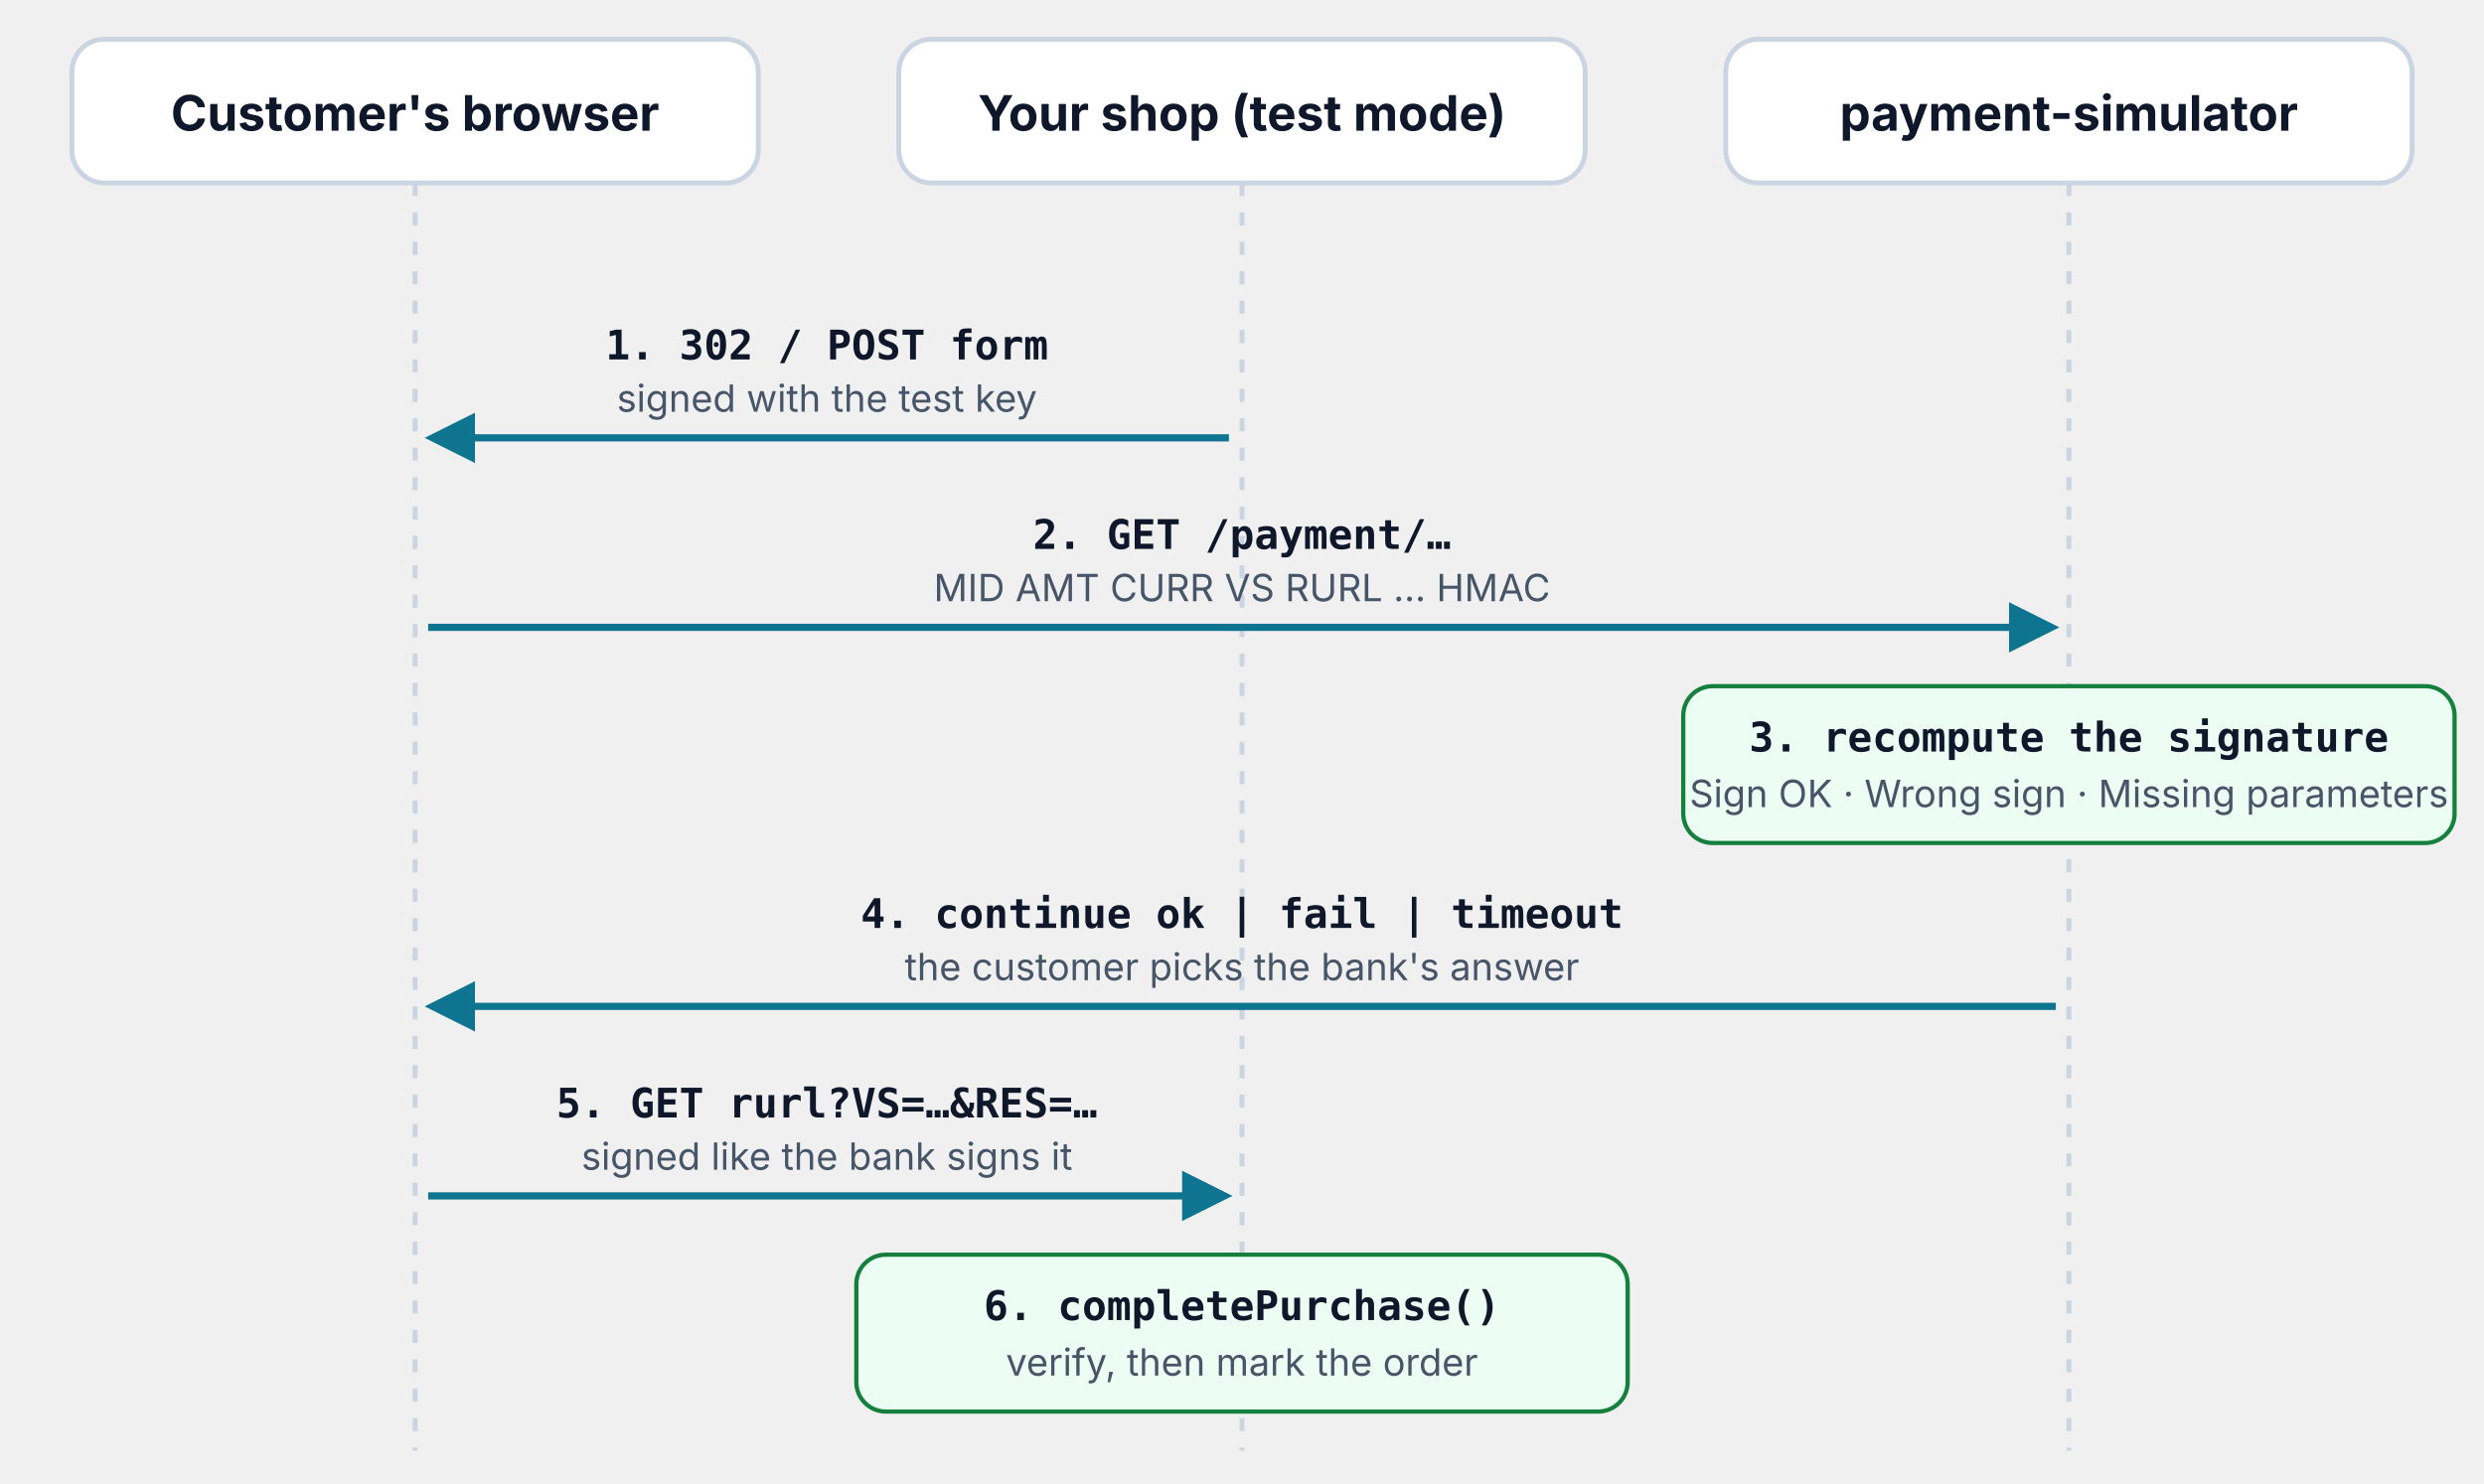
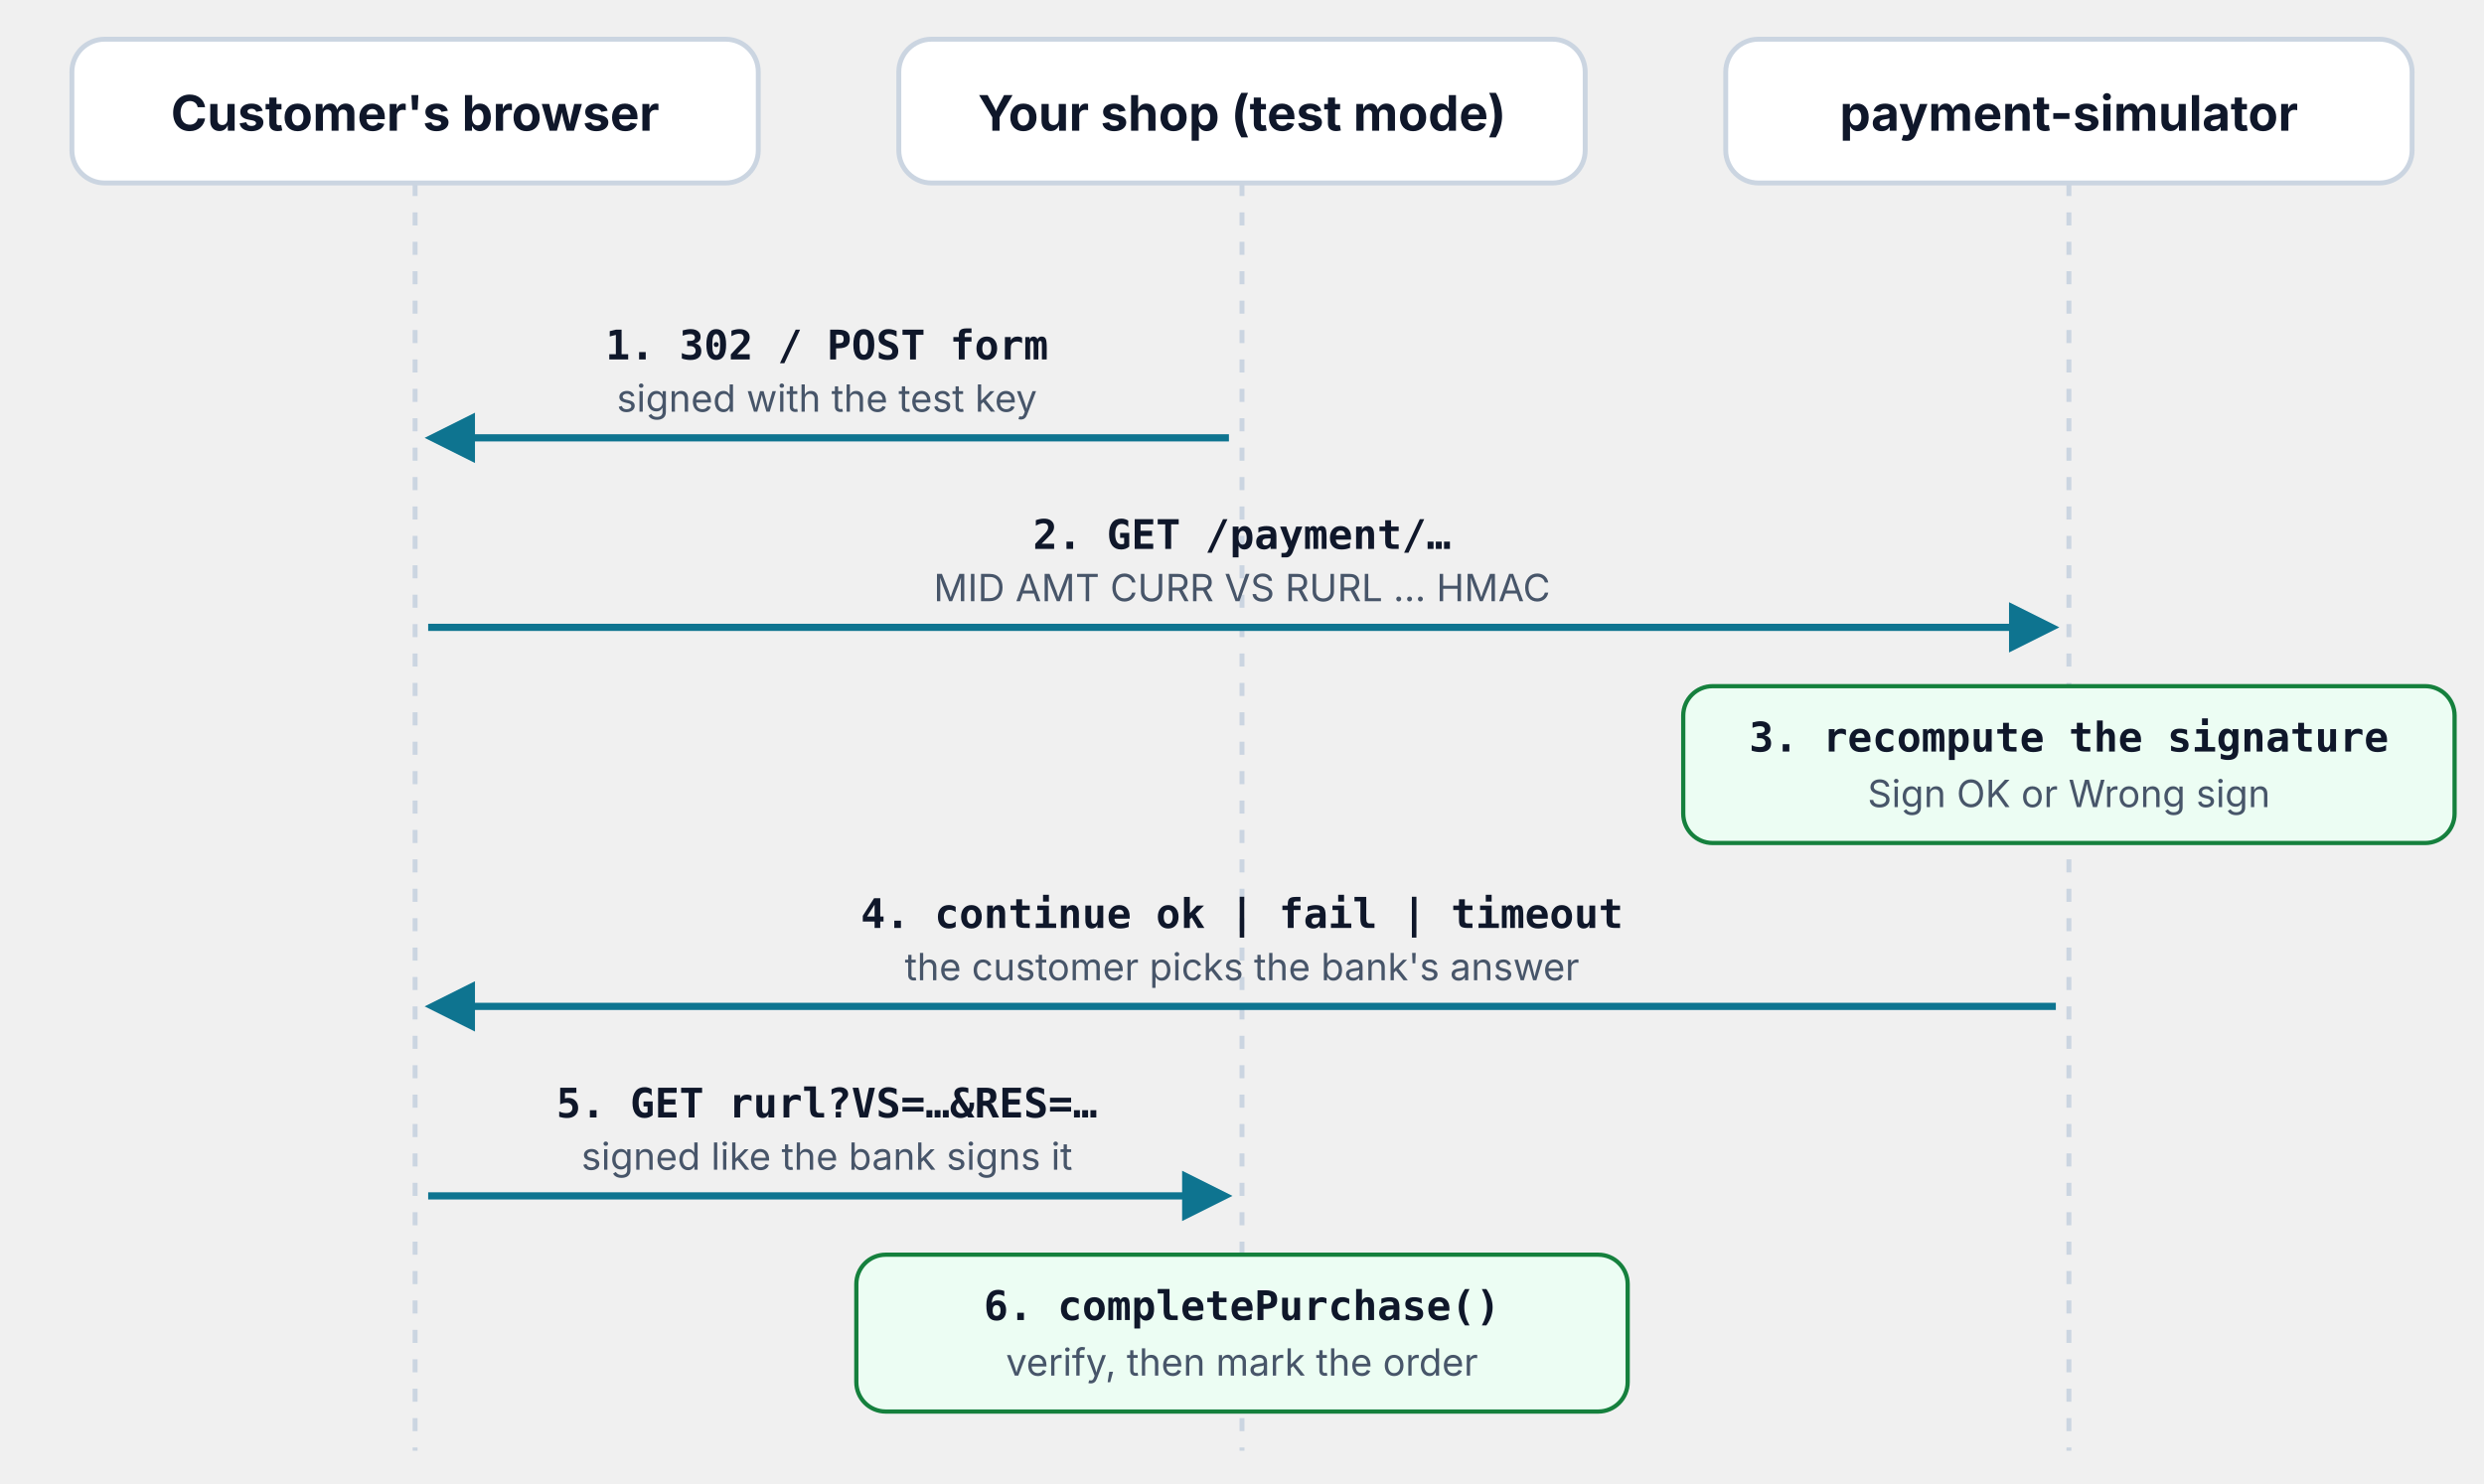
<svg xmlns="http://www.w3.org/2000/svg" viewBox="0 0 760 454" width="760" height="454" role="img" aria-labelledby="t d">
  <defs>
    <marker id="arrow" viewBox="0 0 10 10" refX="8" refY="5" markerWidth="7" markerHeight="7" orient="auto-start-reverse">
      <path d="M0 0L10 5L0 10z" fill="#0e7490" />
    </marker>
  </defs>
  <rect x="22" y="12" width="210" height="44" rx="10" fill="#ffffff" stroke="#cbd5e1" stroke-width="1.5" />
  <text x="127" y="40" font-family="Inter, ui-sans-serif, system-ui, -apple-system, 'Segoe UI', Roboto, sans-serif" font-size="15" font-weight="700" fill="#0f172a" text-anchor="middle">Customer's browser</text>
  <path d="M127 56V444" stroke="#cbd5e1" stroke-width="1.5" stroke-dasharray="4 5" />
  <rect x="275" y="12" width="210" height="44" rx="10" fill="#ffffff" stroke="#cbd5e1" stroke-width="1.5" />
  <text x="380" y="40" font-family="Inter, ui-sans-serif, system-ui, -apple-system, 'Segoe UI', Roboto, sans-serif" font-size="15" font-weight="700" fill="#0f172a" text-anchor="middle">Your shop (test mode)</text>
  <path d="M380 56V444" stroke="#cbd5e1" stroke-width="1.5" stroke-dasharray="4 5" />
  <rect x="528" y="12" width="210" height="44" rx="10" fill="#ffffff" stroke="#cbd5e1" stroke-width="1.5" />
  <text x="633" y="40" font-family="Inter, ui-sans-serif, system-ui, -apple-system, 'Segoe UI', Roboto, sans-serif" font-size="15" font-weight="700" fill="#0f172a" text-anchor="middle">payment-simulator</text>
  <path d="M633 56V444" stroke="#cbd5e1" stroke-width="1.5" stroke-dasharray="4 5" />
  <path d="M376 134H133" stroke="#0e7490" stroke-width="2.2" marker-end="url(#arrow)" />
  <text x="253" y="110" font-family="ui-monospace, SFMono-Regular, Menlo, Consolas, monospace" font-size="12.5" font-weight="700" fill="#0f172a" text-anchor="middle">1. 302 / POST form</text>
  <text x="253" y="126" font-family="Inter, ui-sans-serif, system-ui, -apple-system, 'Segoe UI', Roboto, sans-serif" font-size="11.5" fill="#475569" text-anchor="middle">signed with the test key</text>
  <path d="M131 192H627" stroke="#0e7490" stroke-width="2.2" marker-end="url(#arrow)" />
  <text x="380" y="168" font-family="ui-monospace, SFMono-Regular, Menlo, Consolas, monospace" font-size="12.5" font-weight="700" fill="#0f172a" text-anchor="middle">2. GET /payment/…</text>
  <text x="380" y="184" font-family="Inter, ui-sans-serif, system-ui, -apple-system, 'Segoe UI', Roboto, sans-serif" font-size="11.5" fill="#475569" text-anchor="middle">MID AMT CURR VS RURL … HMAC</text>
  <rect x="515" y="210" width="236" height="48" rx="9" fill="#ecfdf3" stroke="#15803d" stroke-width="1.3" />
  <text x="633" y="230" font-family="ui-monospace, SFMono-Regular, Menlo, Consolas, monospace" font-size="12.5" font-weight="700" fill="#0f172a" text-anchor="middle">3. recompute the signature</text>
-   <text x="633" y="247" font-family="Inter, ui-sans-serif, system-ui, -apple-system, 'Segoe UI', Roboto, sans-serif" font-size="11.5" fill="#475569" text-anchor="middle">Sign OK · Wrong sign · Missing parameters</text>
+   <text x="633" y="247" font-family="Inter, ui-sans-serif, system-ui, -apple-system, 'Segoe UI', Roboto, sans-serif" font-size="11.5" fill="#475569" text-anchor="middle">Sign OK or Wrong sign</text>
  <path d="M629 308H133" stroke="#0e7490" stroke-width="2.2" marker-end="url(#arrow)" />
  <text x="380" y="284" font-family="ui-monospace, SFMono-Regular, Menlo, Consolas, monospace" font-size="12.5" font-weight="700" fill="#0f172a" text-anchor="middle">4. continue ok | fail | timeout</text>
  <text x="380" y="300" font-family="Inter, ui-sans-serif, system-ui, -apple-system, 'Segoe UI', Roboto, sans-serif" font-size="11.5" fill="#475569" text-anchor="middle">the customer picks the bank's answer</text>
  <path d="M131 366H374" stroke="#0e7490" stroke-width="2.2" marker-end="url(#arrow)" />
  <text x="253" y="342" font-family="ui-monospace, SFMono-Regular, Menlo, Consolas, monospace" font-size="12.5" font-weight="700" fill="#0f172a" text-anchor="middle">5. GET rurl?VS=…&amp;RES=…</text>
  <text x="253" y="358" font-family="Inter, ui-sans-serif, system-ui, -apple-system, 'Segoe UI', Roboto, sans-serif" font-size="11.5" fill="#475569" text-anchor="middle">signed like the bank signs it</text>
  <rect x="262" y="384" width="236" height="48" rx="9" fill="#ecfdf3" stroke="#15803d" stroke-width="1.3" />
  <text x="380" y="404" font-family="ui-monospace, SFMono-Regular, Menlo, Consolas, monospace" font-size="12.5" font-weight="700" fill="#0f172a" text-anchor="middle">6. completePurchase()</text>
  <text x="380" y="421" font-family="Inter, ui-sans-serif, system-ui, -apple-system, 'Segoe UI', Roboto, sans-serif" font-size="11.5" fill="#475569" text-anchor="middle">verify, then mark the order</text>
</svg>
